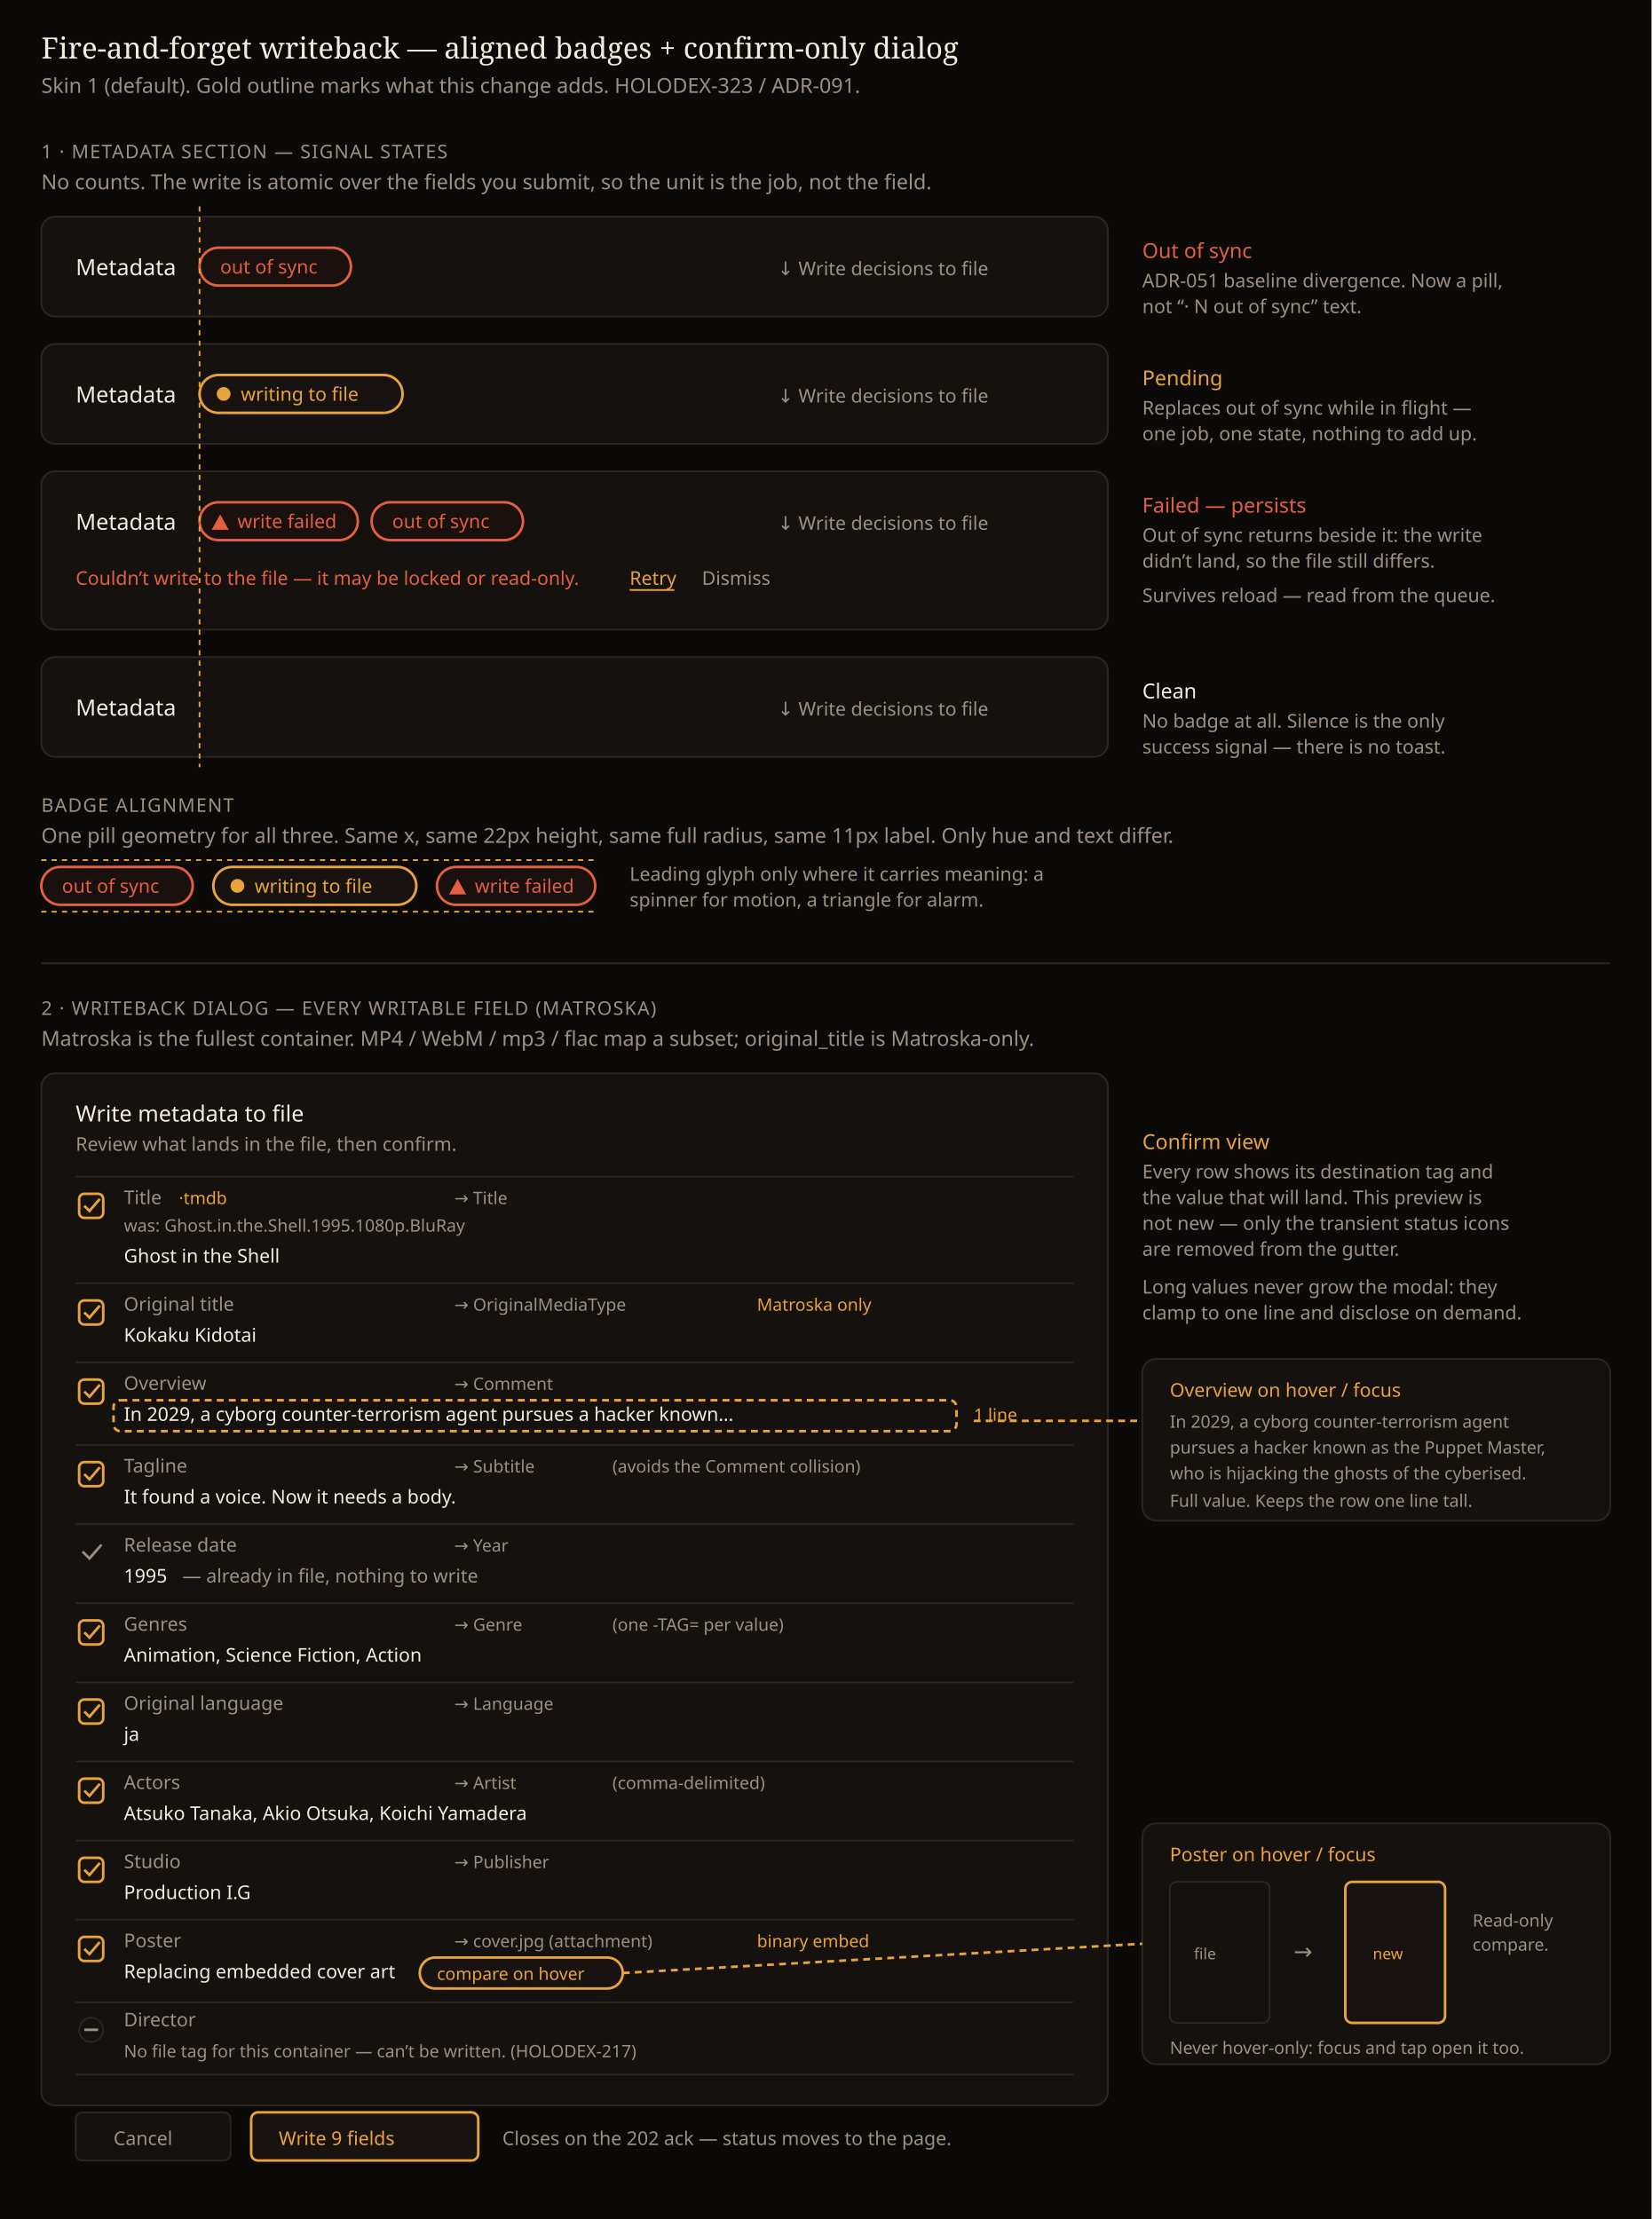
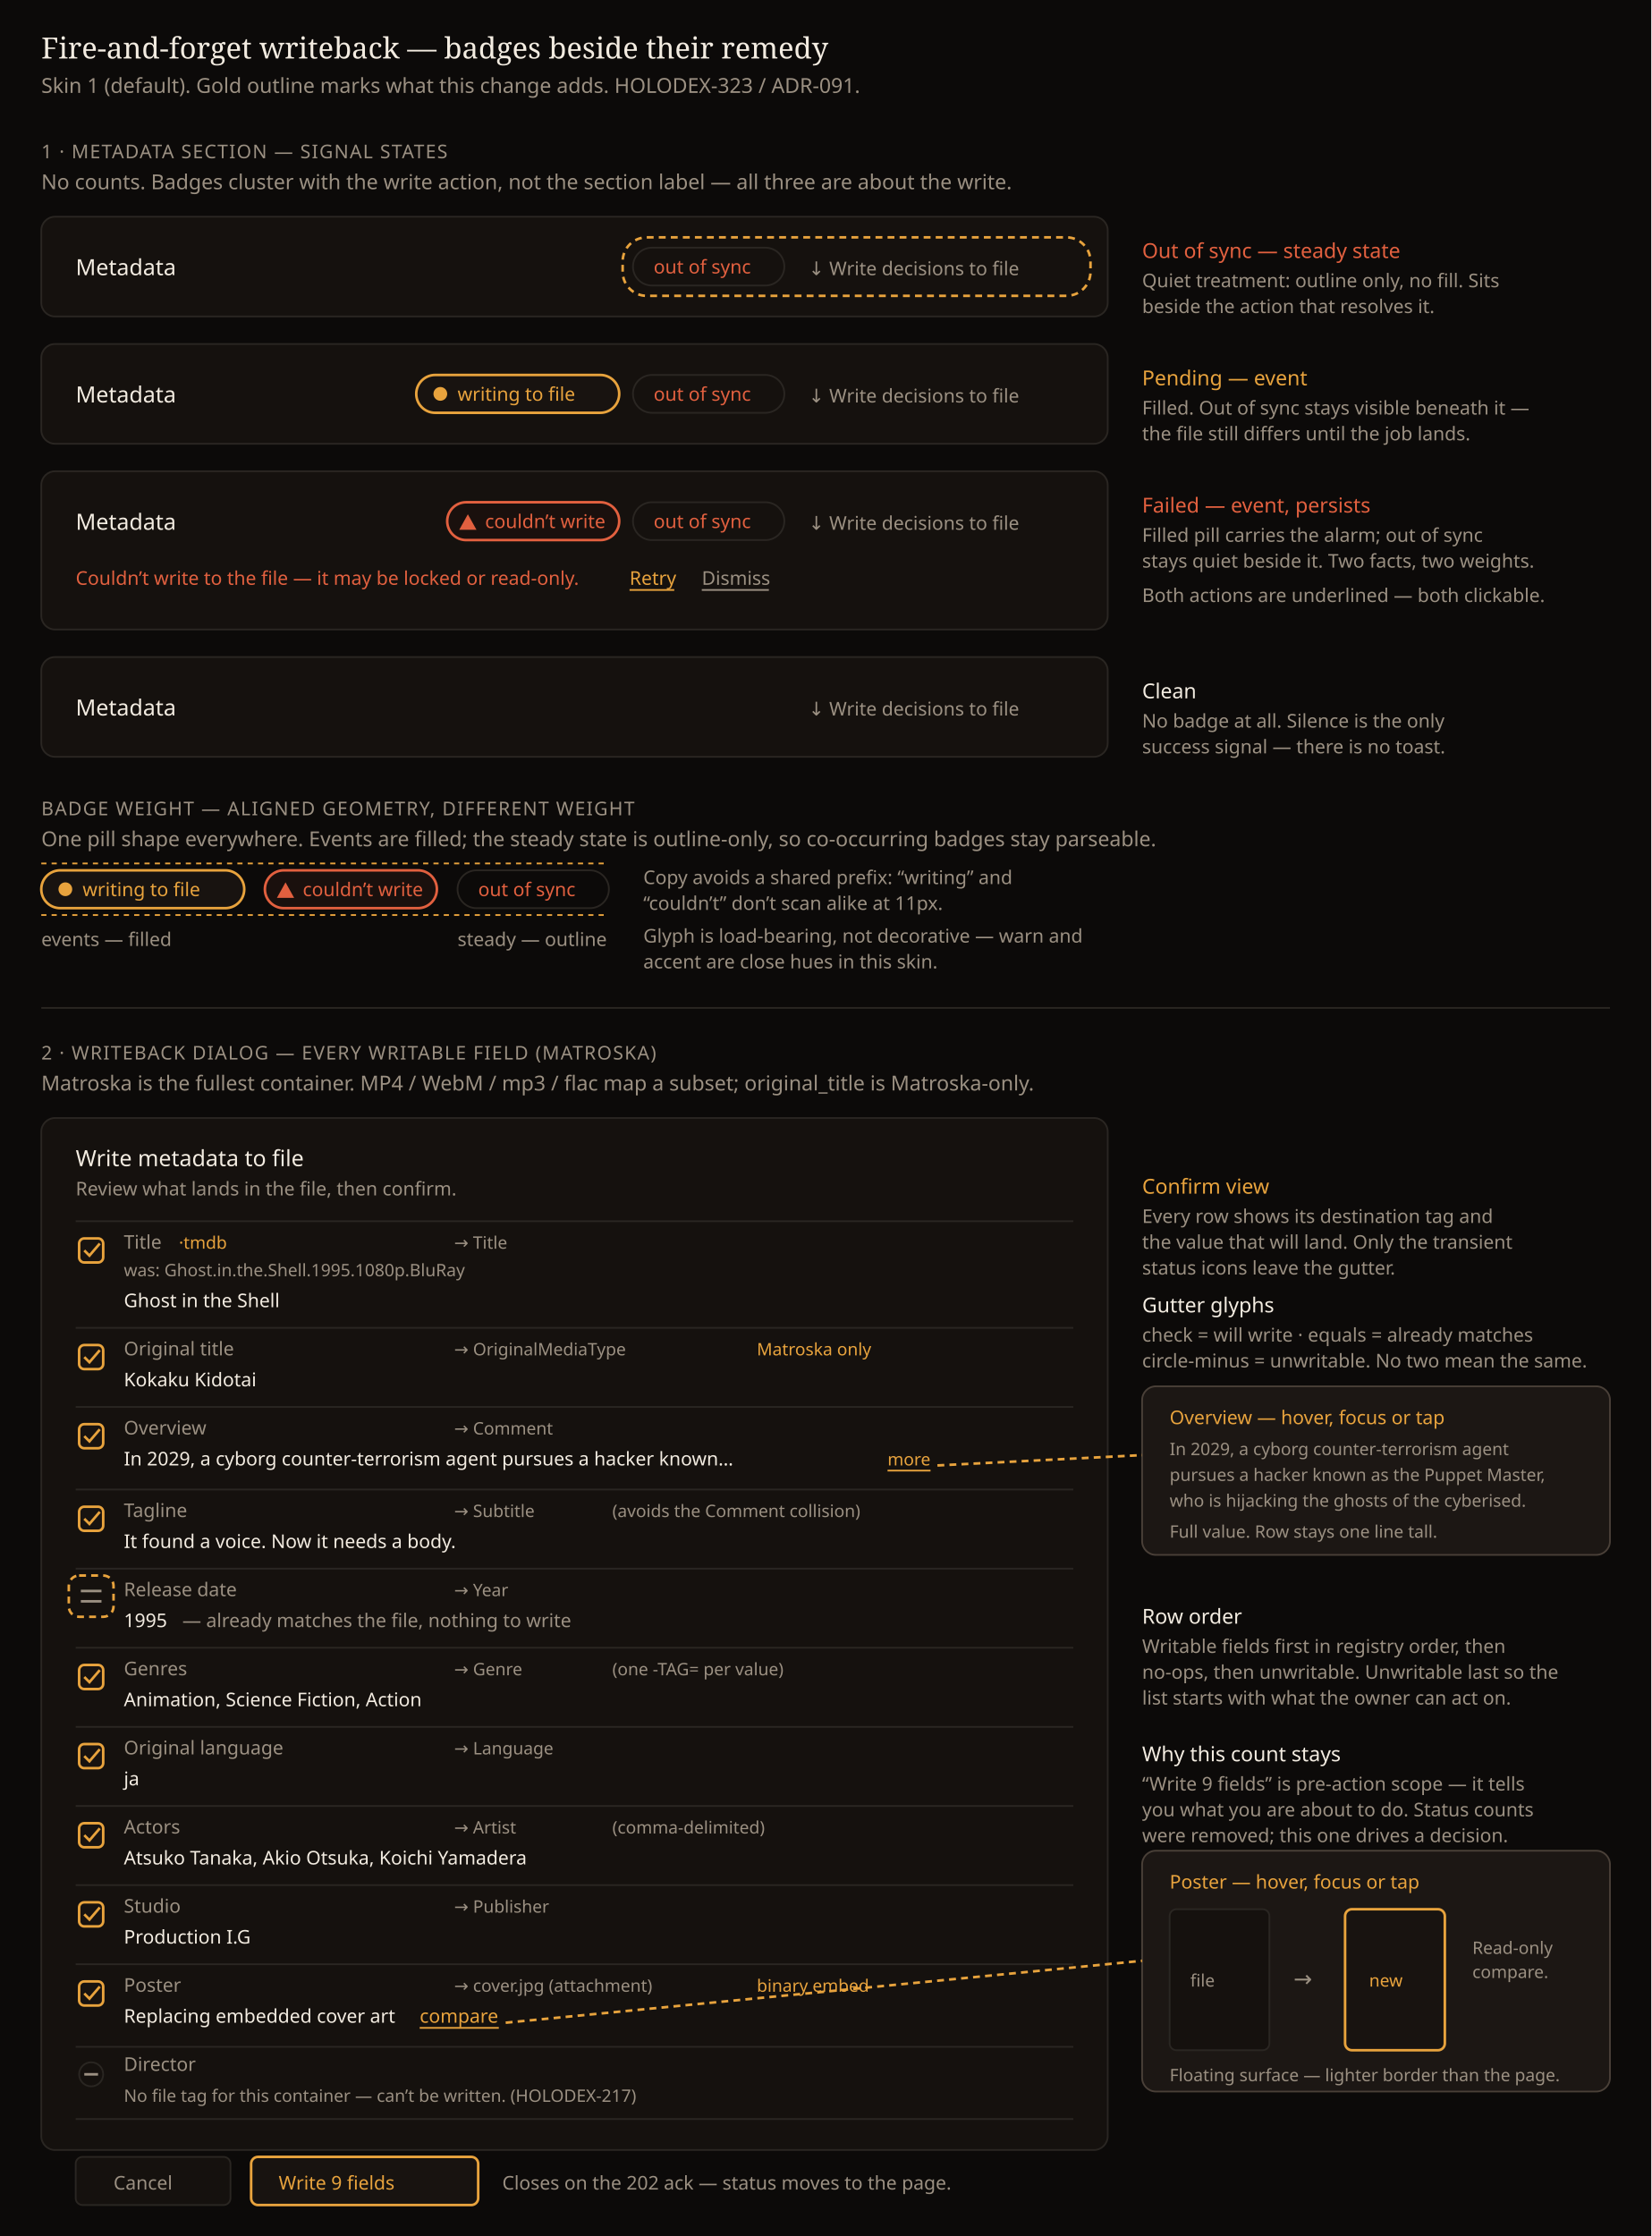
- <svg xmlns="http://www.w3.org/2000/svg" viewBox="0 0 960 1290" font-family="'Archivo Variable', sans-serif">
+ <svg xmlns="http://www.w3.org/2000/svg" viewBox="0 0 960 1300" font-family="'Archivo Variable', sans-serif">
  <defs>
    <style>
      .bg { fill: #0c0a09; }
      .panel { fill: #15110e; stroke: #2a2622; stroke-width: 1; }
+       .float { fill: #1c1714; stroke: #4a4038; stroke-width: 1; }
      .rule { stroke: #2a2622; stroke-width: 1; fill: none; }
      .ink { fill: #f3ece1; }
      .muted { fill: #9b9082; }
      .accent { fill: #e8a33d; }
      .warn { fill: #e2603f; }
      .accentChip { fill: #181310; stroke: #e8a33d; stroke-width: 1.5; }
      .warnChip { fill: #1a100d; stroke: #e2603f; stroke-width: 1.5; }
+       .quietChip { fill: none; stroke: #2a2622; stroke-width: 1; }
      .accentMark { stroke: #e8a33d; stroke-width: 1.5; stroke-dasharray: 4 3; fill: none; }
      .guide { stroke: #e8a33d; stroke-width: 1; stroke-dasharray: 3 3; }
      .field { fill: #15110e; stroke: #2a2622; stroke-width: 1; }
      .label { font-size: 11px; letter-spacing: 0.06em; }
      .title { font-family: 'Fraunces Variable', serif; }
    </style>
  </defs>
-   <rect class="bg" width="960" height="1290" />
-   <text x="24" y="34" class="title ink" font-size="17">Fire-and-forget writeback — aligned badges + confirm-only dialog</text>
+   <rect class="bg" width="960" height="1300" />
+   <text x="24" y="34" class="title ink" font-size="17">Fire-and-forget writeback — badges beside their remedy</text>
  <text x="24" y="54" class="muted" font-size="12">Skin 1 (default). Gold outline marks what this change adds. HOLODEX-323 / ADR-091.</text>
  <text x="24" y="92" class="label muted">1 · METADATA SECTION — SIGNAL STATES</text>
-   <text x="24" y="110" class="muted" font-size="12">No counts. The write is atomic over the fields you submit, so the unit is the job, not the field.</text>
+   <text x="24" y="110" class="muted" font-size="12">No counts. Badges cluster with the write action, not the section label — all three are about the write.</text>
  <rect x="24" y="126" width="620" height="58" rx="8" class="panel" />
  <text x="44" y="160" class="ink" font-size="13">Metadata</text>
-   <rect x="116" y="144" width="88" height="22" rx="11" class="warnChip" />
-   <text x="128" y="159" class="warn" font-size="11">out of sync</text>
-   <text x="452" y="160" class="muted" font-size="11">↓ Write decisions to file</text>
-   <text x="664" y="150" class="warn" font-size="12">Out of sync</text>
-   <text x="664" y="167" class="muted" font-size="11">ADR-051 baseline divergence. Now a pill,</text>
-   <text x="664" y="182" class="muted" font-size="11">not “· N out of sync” text.</text>
+   <rect x="368" y="144" width="88" height="22" rx="11" class="quietChip" />
+   <text x="380" y="159" class="warn" font-size="11">out of sync</text>
+   <text x="470" y="160" class="muted" font-size="11">↓ Write decisions to file</text>
+   <rect x="362" y="138" width="272" height="34" rx="14" class="accentMark" />
+   <text x="664" y="150" class="warn" font-size="12">Out of sync — steady state</text>
+   <text x="664" y="167" class="muted" font-size="11">Quiet treatment: outline only, no fill. Sits</text>
+   <text x="664" y="182" class="muted" font-size="11">beside the action that resolves it.</text>
  <rect x="24" y="200" width="620" height="58" rx="8" class="panel" />
  <text x="44" y="234" class="ink" font-size="13">Metadata</text>
-   <rect x="116" y="218" width="118" height="22" rx="11" class="accentChip" />
-   <circle cx="130" cy="229" r="4" class="accent" />
-   <text x="140" y="233" class="accent" font-size="11">writing to file</text>
-   <text x="452" y="234" class="muted" font-size="11">↓ Write decisions to file</text>
-   <text x="664" y="224" class="accent" font-size="12">Pending</text>
-   <text x="664" y="241" class="muted" font-size="11">Replaces out of sync while in flight —</text>
-   <text x="664" y="256" class="muted" font-size="11">one job, one state, nothing to add up.</text>
+   <rect x="242" y="218" width="118" height="22" rx="11" class="accentChip" />
+   <circle cx="256" cy="229" r="4" class="accent" />
+   <text x="266" y="233" class="accent" font-size="11">writing to file</text>
+   <rect x="368" y="218" width="88" height="22" rx="11" class="quietChip" />
+   <text x="380" y="233" class="warn" font-size="11">out of sync</text>
+   <text x="470" y="234" class="muted" font-size="11">↓ Write decisions to file</text>
+   <text x="664" y="224" class="accent" font-size="12">Pending — event</text>
+   <text x="664" y="241" class="muted" font-size="11">Filled. Out of sync stays visible beneath it —</text>
+   <text x="664" y="256" class="muted" font-size="11">the file still differs until the job lands.</text>
  <rect x="24" y="274" width="620" height="92" rx="8" class="panel" />
  <text x="44" y="308" class="ink" font-size="13">Metadata</text>
-   <rect x="116" y="292" width="92" height="22" rx="11" class="warnChip" />
-   <path d="M128 299 l5 9 h-10 z" class="warn" />
-   <text x="138" y="307" class="warn" font-size="11">write failed</text>
-   <rect x="216" y="292" width="88" height="22" rx="11" class="warnChip" />
-   <text x="228" y="307" class="warn" font-size="11">out of sync</text>
-   <text x="452" y="308" class="muted" font-size="11">↓ Write decisions to file</text>
+   <rect x="260" y="292" width="100" height="22" rx="11" class="warnChip" />
+   <path d="M272 299 l5 9 h-10 z" class="warn" />
+   <text x="282" y="307" class="warn" font-size="11">couldn’t write</text>
+   <rect x="368" y="292" width="88" height="22" rx="11" class="quietChip" />
+   <text x="380" y="307" class="warn" font-size="11">out of sync</text>
+   <text x="470" y="308" class="muted" font-size="11">↓ Write decisions to file</text>
  <text x="44" y="340" class="warn" font-size="11">Couldn’t write to the file — it may be locked or read-only.</text>
  <text x="366" y="340" class="accent" font-size="11">Retry</text>
  <line x1="366" y1="343" x2="392" y2="343" stroke="#e8a33d" stroke-width="1" />
  <text x="408" y="340" class="muted" font-size="11">Dismiss</text>
-   <text x="664" y="298" class="warn" font-size="12">Failed — persists</text>
-   <text x="664" y="315" class="muted" font-size="11">Out of sync returns beside it: the write</text>
-   <text x="664" y="330" class="muted" font-size="11">didn’t land, so the file still differs.</text>
-   <text x="664" y="350" class="muted" font-size="11">Survives reload — read from the queue.</text>
+   <line x1="408" y1="343" x2="447" y2="343" stroke="#9b9082" stroke-width="1" />
+   <text x="664" y="298" class="warn" font-size="12">Failed — event, persists</text>
+   <text x="664" y="315" class="muted" font-size="11">Filled pill carries the alarm; out of sync</text>
+   <text x="664" y="330" class="muted" font-size="11">stays quiet beside it. Two facts, two weights.</text>
+   <text x="664" y="350" class="muted" font-size="11">Both actions are underlined — both clickable.</text>
  <rect x="24" y="382" width="620" height="58" rx="8" class="panel" />
  <text x="44" y="416" class="ink" font-size="13">Metadata</text>
-   <text x="452" y="416" class="muted" font-size="11">↓ Write decisions to file</text>
+   <text x="470" y="416" class="muted" font-size="11">↓ Write decisions to file</text>
  <text x="664" y="406" class="ink" font-size="12">Clean</text>
  <text x="664" y="423" class="muted" font-size="11">No badge at all. Silence is the only</text>
  <text x="664" y="438" class="muted" font-size="11">success signal — there is no toast.</text>
-   <line x1="116" y1="120" x2="116" y2="446" class="guide" />
-   <text x="24" y="472" class="label muted">BADGE ALIGNMENT</text>
-   <text x="24" y="490" class="muted" font-size="12">One pill geometry for all three. Same x, same 22px height, same full radius, same 11px label. Only hue and text differ.</text>
-   <rect x="24" y="504" width="88" height="22" rx="11" class="warnChip" />
-   <text x="36" y="519" class="warn" font-size="11">out of sync</text>
-   <rect x="124" y="504" width="118" height="22" rx="11" class="accentChip" />
-   <circle cx="138" cy="515" r="4" class="accent" />
-   <text x="148" y="519" class="accent" font-size="11">writing to file</text>
-   <rect x="254" y="504" width="92" height="22" rx="11" class="warnChip" />
-   <path d="M266 511 l5 9 h-10 z" class="warn" />
-   <text x="276" y="519" class="warn" font-size="11">write failed</text>
-   <line x1="24" y1="500" x2="346" y2="500" class="guide" />
-   <line x1="24" y1="530" x2="346" y2="530" class="guide" />
-   <text x="366" y="512" class="muted" font-size="11">Leading glyph only where it carries meaning: a</text>
-   <text x="366" y="527" class="muted" font-size="11">spinner for motion, a triangle for alarm.</text>
-   <line x1="24" y1="560" x2="936" y2="560" class="rule" />
-   <text x="24" y="590" class="label muted">2 · WRITEBACK DIALOG — EVERY WRITABLE FIELD (MATROSKA)</text>
-   <text x="24" y="608" class="muted" font-size="12">Matroska is the fullest container. MP4 / WebM / mp3 / flac map a subset; original_title is Matroska-only.</text>
-   <rect x="24" y="624" width="620" height="600" rx="8" class="panel" />
-   <text x="44" y="652" class="ink" font-size="13">Write metadata to file</text>
-   <text x="44" y="669" class="muted" font-size="11">Review what lands in the file, then confirm.</text>
-   <line x1="44" y1="684" x2="624" y2="684" class="rule" />
-   <rect x="46" y="694" width="14" height="14" rx="3" fill="#181310" stroke="#e8a33d" stroke-width="1.5" />
-   <path d="M49 701 l3 3 l6 -7" stroke="#e8a33d" stroke-width="1.5" fill="none" />
-   <text x="72" y="700" class="muted" font-size="11">Title</text>
-   <text x="104" y="700" class="accent" font-size="10">·tmdb</text>
-   <text x="264" y="700" class="muted" font-size="10">→ Title</text>
-   <text x="72" y="716" class="muted" font-size="10">was: Ghost.in.the.Shell.1995.1080p.BluRay</text>
-   <text x="72" y="734" class="ink" font-size="11">Ghost in the Shell</text>
-   <line x1="44" y1="746" x2="624" y2="746" class="rule" />
-   <rect x="46" y="756" width="14" height="14" rx="3" fill="#181310" stroke="#e8a33d" stroke-width="1.5" />
-   <path d="M49 763 l3 3 l6 -7" stroke="#e8a33d" stroke-width="1.5" fill="none" />
-   <text x="72" y="762" class="muted" font-size="11">Original title</text>
-   <text x="264" y="762" class="muted" font-size="10">→ OriginalMediaType</text>
-   <text x="440" y="762" class="accent" font-size="10">Matroska only</text>
-   <text x="72" y="780" class="ink" font-size="11">Kokaku Kidotai</text>
-   <line x1="44" y1="792" x2="624" y2="792" class="rule" />
-   <rect x="46" y="802" width="14" height="14" rx="3" fill="#181310" stroke="#e8a33d" stroke-width="1.5" />
-   <path d="M49 809 l3 3 l6 -7" stroke="#e8a33d" stroke-width="1.5" fill="none" />
-   <text x="72" y="808" class="muted" font-size="11">Overview</text>
-   <text x="264" y="808" class="muted" font-size="10">→ Comment</text>
-   <text x="72" y="826" class="ink" font-size="11">In 2029, a cyborg counter-terrorism agent pursues a hacker known…</text>
-   <rect x="66" y="814" width="490" height="18" rx="4" class="accentMark" />
-   <text x="566" y="826" class="accent" font-size="10">1 line</text>
-   <line x1="44" y1="840" x2="624" y2="840" class="rule" />
-   <rect x="46" y="850" width="14" height="14" rx="3" fill="#181310" stroke="#e8a33d" stroke-width="1.5" />
-   <path d="M49 857 l3 3 l6 -7" stroke="#e8a33d" stroke-width="1.5" fill="none" />
-   <text x="72" y="856" class="muted" font-size="11">Tagline</text>
-   <text x="264" y="856" class="muted" font-size="10">→ Subtitle</text>
-   <text x="356" y="856" class="muted" font-size="10">(avoids the Comment collision)</text>
-   <text x="72" y="874" class="ink" font-size="11">It found a voice. Now it needs a body.</text>
-   <line x1="44" y1="886" x2="624" y2="886" class="rule" />
-   <path d="M48 902 l4 4 l7 -8" stroke="#9b9082" stroke-width="1.5" fill="none" />
-   <text x="72" y="902" class="muted" font-size="11">Release date</text>
-   <text x="264" y="902" class="muted" font-size="10">→ Year</text>
-   <text x="72" y="920" class="ink" font-size="11">1995</text>
-   <text x="106" y="920" class="muted" font-size="11">— already in file, nothing to write</text>
-   <line x1="44" y1="932" x2="624" y2="932" class="rule" />
-   <rect x="46" y="942" width="14" height="14" rx="3" fill="#181310" stroke="#e8a33d" stroke-width="1.5" />
-   <path d="M49 949 l3 3 l6 -7" stroke="#e8a33d" stroke-width="1.5" fill="none" />
-   <text x="72" y="948" class="muted" font-size="11">Genres</text>
-   <text x="264" y="948" class="muted" font-size="10">→ Genre</text>
-   <text x="356" y="948" class="muted" font-size="10">(one -TAG= per value)</text>
-   <text x="72" y="966" class="ink" font-size="11">Animation, Science Fiction, Action</text>
-   <line x1="44" y1="978" x2="624" y2="978" class="rule" />
-   <rect x="46" y="988" width="14" height="14" rx="3" fill="#181310" stroke="#e8a33d" stroke-width="1.5" />
-   <path d="M49 995 l3 3 l6 -7" stroke="#e8a33d" stroke-width="1.5" fill="none" />
-   <text x="72" y="994" class="muted" font-size="11">Original language</text>
-   <text x="264" y="994" class="muted" font-size="10">→ Language</text>
-   <text x="72" y="1012" class="ink" font-size="11">ja</text>
-   <line x1="44" y1="1024" x2="624" y2="1024" class="rule" />
-   <rect x="46" y="1034" width="14" height="14" rx="3" fill="#181310" stroke="#e8a33d" stroke-width="1.5" />
-   <path d="M49 1041 l3 3 l6 -7" stroke="#e8a33d" stroke-width="1.5" fill="none" />
-   <text x="72" y="1040" class="muted" font-size="11">Actors</text>
-   <text x="264" y="1040" class="muted" font-size="10">→ Artist</text>
-   <text x="356" y="1040" class="muted" font-size="10">(comma-delimited)</text>
-   <text x="72" y="1058" class="ink" font-size="11">Atsuko Tanaka, Akio Otsuka, Koichi Yamadera</text>
-   <line x1="44" y1="1070" x2="624" y2="1070" class="rule" />
-   <rect x="46" y="1080" width="14" height="14" rx="3" fill="#181310" stroke="#e8a33d" stroke-width="1.5" />
-   <path d="M49 1087 l3 3 l6 -7" stroke="#e8a33d" stroke-width="1.5" fill="none" />
-   <text x="72" y="1086" class="muted" font-size="11">Studio</text>
-   <text x="264" y="1086" class="muted" font-size="10">→ Publisher</text>
-   <text x="72" y="1104" class="ink" font-size="11">Production I.G</text>
-   <line x1="44" y1="1116" x2="624" y2="1116" class="rule" />
-   <rect x="46" y="1126" width="14" height="14" rx="3" fill="#181310" stroke="#e8a33d" stroke-width="1.5" />
-   <path d="M49 1133 l3 3 l6 -7" stroke="#e8a33d" stroke-width="1.5" fill="none" />
-   <text x="72" y="1132" class="muted" font-size="11">Poster</text>
-   <text x="264" y="1132" class="muted" font-size="10">→ cover.jpg (attachment)</text>
-   <text x="440" y="1132" class="accent" font-size="10">binary embed</text>
-   <text x="72" y="1150" class="ink" font-size="11">Replacing embedded cover art</text>
-   <rect x="244" y="1138" width="118" height="18" rx="9" class="accentChip" />
-   <text x="254" y="1151" class="accent" font-size="10">compare on hover</text>
-   <line x1="44" y1="1164" x2="624" y2="1164" class="rule" />
-   <circle cx="53" cy="1180" r="7" class="rule" />
-   <line x1="49" y1="1180" x2="57" y2="1180" stroke="#9b9082" stroke-width="1.5" />
-   <text x="72" y="1178" class="muted" font-size="11">Director</text>
-   <text x="72" y="1196" class="muted" font-size="10">No file tag for this container — can’t be written. (HOLODEX-217)</text>
-   <line x1="44" y1="1206" x2="624" y2="1206" class="rule" />
-   <rect x="664" y="790" width="272" height="94" rx="8" class="panel" />
-   <path d="M566 826 L664 826" class="accentMark" />
-   <text x="680" y="812" class="accent" font-size="11">Overview on hover / focus</text>
-   <text x="680" y="830" class="muted" font-size="10">In 2029, a cyborg counter-terrorism agent</text>
-   <text x="680" y="845" class="muted" font-size="10">pursues a hacker known as the Puppet Master,</text>
-   <text x="680" y="860" class="muted" font-size="10">who is hijacking the ghosts of the cyberised.</text>
-   <text x="680" y="876" class="muted" font-size="10">Full value. Keeps the row one line tall.</text>
-   <rect x="664" y="1060" width="272" height="140" rx="8" class="panel" />
-   <path d="M362 1147 L664 1130" class="accentMark" />
-   <text x="680" y="1082" class="accent" font-size="11">Poster on hover / focus</text>
-   <rect x="680" y="1094" width="58" height="82" rx="4" class="field" />
-   <text x="694" y="1139" class="muted" font-size="9">file</text>
-   <text x="752" y="1139" class="muted" font-size="13">→</text>
-   <rect x="782" y="1094" width="58" height="82" rx="4" fill="#181310" stroke="#e8a33d" stroke-width="1.5" />
-   <text x="798" y="1139" class="accent" font-size="9">new</text>
-   <text x="856" y="1120" class="muted" font-size="10">Read-only</text>
-   <text x="856" y="1134" class="muted" font-size="10">compare.</text>
-   <text x="680" y="1194" class="muted" font-size="10">Never hover-only: focus and tap open it too.</text>
-   <rect x="44" y="1228" width="90" height="28" rx="4" class="field" />
-   <text x="66" y="1247" class="muted" font-size="11">Cancel</text>
-   <rect x="146" y="1228" width="132" height="28" rx="4" fill="#181310" stroke="#e8a33d" stroke-width="1.5" />
-   <text x="162" y="1247" class="accent" font-size="11">Write 9 fields</text>
-   <text x="292" y="1247" class="muted" font-size="11">Closes on the 202 ack — status moves to the page.</text>
-   <text x="664" y="668" class="accent" font-size="12">Confirm view</text>
-   <text x="664" y="685" class="muted" font-size="11">Every row shows its destination tag and</text>
-   <text x="664" y="700" class="muted" font-size="11">the value that will land. This preview is</text>
-   <text x="664" y="715" class="muted" font-size="11">not new — only the transient status icons</text>
-   <text x="664" y="730" class="muted" font-size="11">are removed from the gutter.</text>
-   <text x="664" y="752" class="muted" font-size="11">Long values never grow the modal: they</text>
-   <text x="664" y="767" class="muted" font-size="11">clamp to one line and disclose on demand.</text>
+   <text x="24" y="474" class="label muted">BADGE WEIGHT — ALIGNED GEOMETRY, DIFFERENT WEIGHT</text>
+   <text x="24" y="492" class="muted" font-size="12">One pill shape everywhere. Events are filled; the steady state is outline-only, so co-occurring badges stay parseable.</text>
+   <rect x="24" y="506" width="118" height="22" rx="11" class="accentChip" />
+   <circle cx="38" cy="517" r="4" class="accent" />
+   <text x="48" y="521" class="accent" font-size="11">writing to file</text>
+   <rect x="154" y="506" width="100" height="22" rx="11" class="warnChip" />
+   <path d="M166 513 l5 9 h-10 z" class="warn" />
+   <text x="176" y="521" class="warn" font-size="11">couldn’t write</text>
+   <rect x="266" y="506" width="88" height="22" rx="11" class="quietChip" />
+   <text x="278" y="521" class="warn" font-size="11">out of sync</text>
+   <line x1="24" y1="502" x2="354" y2="502" class="guide" />
+   <line x1="24" y1="532" x2="354" y2="532" class="guide" />
+   <text x="24" y="550" class="muted" font-size="11">events — filled</text>
+   <text x="266" y="550" class="muted" font-size="11">steady — outline</text>
+   <text x="374" y="514" class="muted" font-size="11">Copy avoids a shared prefix: “writing” and</text>
+   <text x="374" y="529" class="muted" font-size="11">“couldn’t” don’t scan alike at 11px.</text>
+   <text x="374" y="548" class="muted" font-size="11">Glyph is load-bearing, not decorative — warn and</text>
+   <text x="374" y="563" class="muted" font-size="11">accent are close hues in this skin.</text>
+   <line x1="24" y1="586" x2="936" y2="586" class="rule" />
+   <text x="24" y="616" class="label muted">2 · WRITEBACK DIALOG — EVERY WRITABLE FIELD (MATROSKA)</text>
+   <text x="24" y="634" class="muted" font-size="12">Matroska is the fullest container. MP4 / WebM / mp3 / flac map a subset; original_title is Matroska-only.</text>
+   <rect x="24" y="650" width="620" height="600" rx="8" class="panel" />
+   <text x="44" y="678" class="ink" font-size="13">Write metadata to file</text>
+   <text x="44" y="695" class="muted" font-size="11">Review what lands in the file, then confirm.</text>
+   <line x1="44" y1="710" x2="624" y2="710" class="rule" />
+   <rect x="46" y="720" width="14" height="14" rx="3" fill="#181310" stroke="#e8a33d" stroke-width="1.5" />
+   <path d="M49 727 l3 3 l6 -7" stroke="#e8a33d" stroke-width="1.5" fill="none" />
+   <text x="72" y="726" class="muted" font-size="11">Title</text>
+   <text x="104" y="726" class="accent" font-size="10">·tmdb</text>
+   <text x="264" y="726" class="muted" font-size="10">→ Title</text>
+   <text x="72" y="742" class="muted" font-size="10">was: Ghost.in.the.Shell.1995.1080p.BluRay</text>
+   <text x="72" y="760" class="ink" font-size="11">Ghost in the Shell</text>
+   <line x1="44" y1="772" x2="624" y2="772" class="rule" />
+   <rect x="46" y="782" width="14" height="14" rx="3" fill="#181310" stroke="#e8a33d" stroke-width="1.5" />
+   <path d="M49 789 l3 3 l6 -7" stroke="#e8a33d" stroke-width="1.5" fill="none" />
+   <text x="72" y="788" class="muted" font-size="11">Original title</text>
+   <text x="264" y="788" class="muted" font-size="10">→ OriginalMediaType</text>
+   <text x="440" y="788" class="accent" font-size="10">Matroska only</text>
+   <text x="72" y="806" class="ink" font-size="11">Kokaku Kidotai</text>
+   <line x1="44" y1="818" x2="624" y2="818" class="rule" />
+   <rect x="46" y="828" width="14" height="14" rx="3" fill="#181310" stroke="#e8a33d" stroke-width="1.5" />
+   <path d="M49 835 l3 3 l6 -7" stroke="#e8a33d" stroke-width="1.5" fill="none" />
+   <text x="72" y="834" class="muted" font-size="11">Overview</text>
+   <text x="264" y="834" class="muted" font-size="10">→ Comment</text>
+   <text x="72" y="852" class="ink" font-size="11">In 2029, a cyborg counter-terrorism agent pursues a hacker known…</text>
+   <text x="516" y="852" class="accent" font-size="10">more</text>
+   <line x1="516" y1="855" x2="541" y2="855" stroke="#e8a33d" stroke-width="1" />
+   <line x1="44" y1="866" x2="624" y2="866" class="rule" />
+   <rect x="46" y="876" width="14" height="14" rx="3" fill="#181310" stroke="#e8a33d" stroke-width="1.5" />
+   <path d="M49 883 l3 3 l6 -7" stroke="#e8a33d" stroke-width="1.5" fill="none" />
+   <text x="72" y="882" class="muted" font-size="11">Tagline</text>
+   <text x="264" y="882" class="muted" font-size="10">→ Subtitle</text>
+   <text x="356" y="882" class="muted" font-size="10">(avoids the Comment collision)</text>
+   <text x="72" y="900" class="ink" font-size="11">It found a voice. Now it needs a body.</text>
+   <line x1="44" y1="912" x2="624" y2="912" class="rule" />
+   <line x1="47" y1="925" x2="59" y2="925" stroke="#9b9082" stroke-width="1.5" />
+   <line x1="47" y1="931" x2="59" y2="931" stroke="#9b9082" stroke-width="1.5" />
+   <text x="72" y="928" class="muted" font-size="11">Release date</text>
+   <text x="264" y="928" class="muted" font-size="10">→ Year</text>
+   <text x="72" y="946" class="ink" font-size="11">1995</text>
+   <text x="106" y="946" class="muted" font-size="11">— already matches the file, nothing to write</text>
+   <rect x="40" y="916" width="26" height="24" rx="6" class="accentMark" />
+   <line x1="44" y1="958" x2="624" y2="958" class="rule" />
+   <rect x="46" y="968" width="14" height="14" rx="3" fill="#181310" stroke="#e8a33d" stroke-width="1.5" />
+   <path d="M49 975 l3 3 l6 -7" stroke="#e8a33d" stroke-width="1.5" fill="none" />
+   <text x="72" y="974" class="muted" font-size="11">Genres</text>
+   <text x="264" y="974" class="muted" font-size="10">→ Genre</text>
+   <text x="356" y="974" class="muted" font-size="10">(one -TAG= per value)</text>
+   <text x="72" y="992" class="ink" font-size="11">Animation, Science Fiction, Action</text>
+   <line x1="44" y1="1004" x2="624" y2="1004" class="rule" />
+   <rect x="46" y="1014" width="14" height="14" rx="3" fill="#181310" stroke="#e8a33d" stroke-width="1.5" />
+   <path d="M49 1021 l3 3 l6 -7" stroke="#e8a33d" stroke-width="1.5" fill="none" />
+   <text x="72" y="1020" class="muted" font-size="11">Original language</text>
+   <text x="264" y="1020" class="muted" font-size="10">→ Language</text>
+   <text x="72" y="1038" class="ink" font-size="11">ja</text>
+   <line x1="44" y1="1050" x2="624" y2="1050" class="rule" />
+   <rect x="46" y="1060" width="14" height="14" rx="3" fill="#181310" stroke="#e8a33d" stroke-width="1.5" />
+   <path d="M49 1067 l3 3 l6 -7" stroke="#e8a33d" stroke-width="1.5" fill="none" />
+   <text x="72" y="1066" class="muted" font-size="11">Actors</text>
+   <text x="264" y="1066" class="muted" font-size="10">→ Artist</text>
+   <text x="356" y="1066" class="muted" font-size="10">(comma-delimited)</text>
+   <text x="72" y="1084" class="ink" font-size="11">Atsuko Tanaka, Akio Otsuka, Koichi Yamadera</text>
+   <line x1="44" y1="1096" x2="624" y2="1096" class="rule" />
+   <rect x="46" y="1106" width="14" height="14" rx="3" fill="#181310" stroke="#e8a33d" stroke-width="1.5" />
+   <path d="M49 1113 l3 3 l6 -7" stroke="#e8a33d" stroke-width="1.5" fill="none" />
+   <text x="72" y="1112" class="muted" font-size="11">Studio</text>
+   <text x="264" y="1112" class="muted" font-size="10">→ Publisher</text>
+   <text x="72" y="1130" class="ink" font-size="11">Production I.G</text>
+   <line x1="44" y1="1142" x2="624" y2="1142" class="rule" />
+   <rect x="46" y="1152" width="14" height="14" rx="3" fill="#181310" stroke="#e8a33d" stroke-width="1.5" />
+   <path d="M49 1159 l3 3 l6 -7" stroke="#e8a33d" stroke-width="1.5" fill="none" />
+   <text x="72" y="1158" class="muted" font-size="11">Poster</text>
+   <text x="264" y="1158" class="muted" font-size="10">→ cover.jpg (attachment)</text>
+   <text x="440" y="1158" class="accent" font-size="10">binary embed</text>
+   <text x="72" y="1176" class="ink" font-size="11">Replacing embedded cover art</text>
+   <text x="244" y="1176" class="accent" font-size="11">compare</text>
+   <line x1="244" y1="1179" x2="290" y2="1179" stroke="#e8a33d" stroke-width="1" />
+   <line x1="44" y1="1190" x2="624" y2="1190" class="rule" />
+   <circle cx="53" cy="1206" r="7" class="rule" />
+   <line x1="49" y1="1206" x2="57" y2="1206" stroke="#9b9082" stroke-width="1.5" />
+   <text x="72" y="1204" class="muted" font-size="11">Director</text>
+   <text x="72" y="1222" class="muted" font-size="10">No file tag for this container — can’t be written. (HOLODEX-217)</text>
+   <rect x="664" y="806" width="272" height="98" rx="8" class="float" />
+   <path d="M545 852 L664 846" class="accentMark" />
+   <text x="680" y="828" class="accent" font-size="11">Overview — hover, focus or tap</text>
+   <text x="680" y="846" class="muted" font-size="10">In 2029, a cyborg counter-terrorism agent</text>
+   <text x="680" y="861" class="muted" font-size="10">pursues a hacker known as the Puppet Master,</text>
+   <text x="680" y="876" class="muted" font-size="10">who is hijacking the ghosts of the cyberised.</text>
+   <text x="680" y="894" class="muted" font-size="10">Full value. Row stays one line tall.</text>
+   <rect x="664" y="1076" width="272" height="140" rx="8" class="float" />
+   <path d="M294 1176 L664 1140" class="accentMark" />
+   <text x="680" y="1098" class="accent" font-size="11">Poster — hover, focus or tap</text>
+   <rect x="680" y="1110" width="58" height="82" rx="4" class="field" />
+   <text x="692" y="1155" class="muted" font-size="10">file</text>
+   <text x="752" y="1155" class="muted" font-size="13">→</text>
+   <rect x="782" y="1110" width="58" height="82" rx="4" fill="#181310" stroke="#e8a33d" stroke-width="1.5" />
+   <text x="796" y="1155" class="accent" font-size="10">new</text>
+   <text x="856" y="1136" class="muted" font-size="10">Read-only</text>
+   <text x="856" y="1150" class="muted" font-size="10">compare.</text>
+   <text x="680" y="1210" class="muted" font-size="10">Floating surface — lighter border than the page.</text>
+   <line x1="44" y1="1232" x2="624" y2="1232" class="rule" />
+   <rect x="44" y="1254" width="90" height="28" rx="4" class="field" />
+   <text x="66" y="1273" class="muted" font-size="11">Cancel</text>
+   <rect x="146" y="1254" width="132" height="28" rx="4" fill="#181310" stroke="#e8a33d" stroke-width="1.5" />
+   <text x="162" y="1273" class="accent" font-size="11">Write 9 fields</text>
+   <text x="292" y="1273" class="muted" font-size="11">Closes on the 202 ack — status moves to the page.</text>
+   <text x="664" y="694" class="accent" font-size="12">Confirm view</text>
+   <text x="664" y="711" class="muted" font-size="11">Every row shows its destination tag and</text>
+   <text x="664" y="726" class="muted" font-size="11">the value that will land. Only the transient</text>
+   <text x="664" y="741" class="muted" font-size="11">status icons leave the gutter.</text>
+   <text x="664" y="763" class="ink" font-size="12">Gutter glyphs</text>
+   <text x="664" y="780" class="muted" font-size="11">check = will write · equals = already matches</text>
+   <text x="664" y="795" class="muted" font-size="11">circle-minus = unwritable. No two mean the same.</text>
+   <text x="664" y="944" class="ink" font-size="12">Row order</text>
+   <text x="664" y="961" class="muted" font-size="11">Writable fields first in registry order, then</text>
+   <text x="664" y="976" class="muted" font-size="11">no-ops, then unwritable. Unwritable last so the</text>
+   <text x="664" y="991" class="muted" font-size="11">list starts with what the owner can act on.</text>
+   <text x="664" y="1024" class="ink" font-size="12">Why this count stays</text>
+   <text x="664" y="1041" class="muted" font-size="11">“Write 9 fields” is pre-action scope — it tells</text>
+   <text x="664" y="1056" class="muted" font-size="11">you what you are about to do. Status counts</text>
+   <text x="664" y="1071" class="muted" font-size="11">were removed; this one drives a decision.</text>
</svg>
